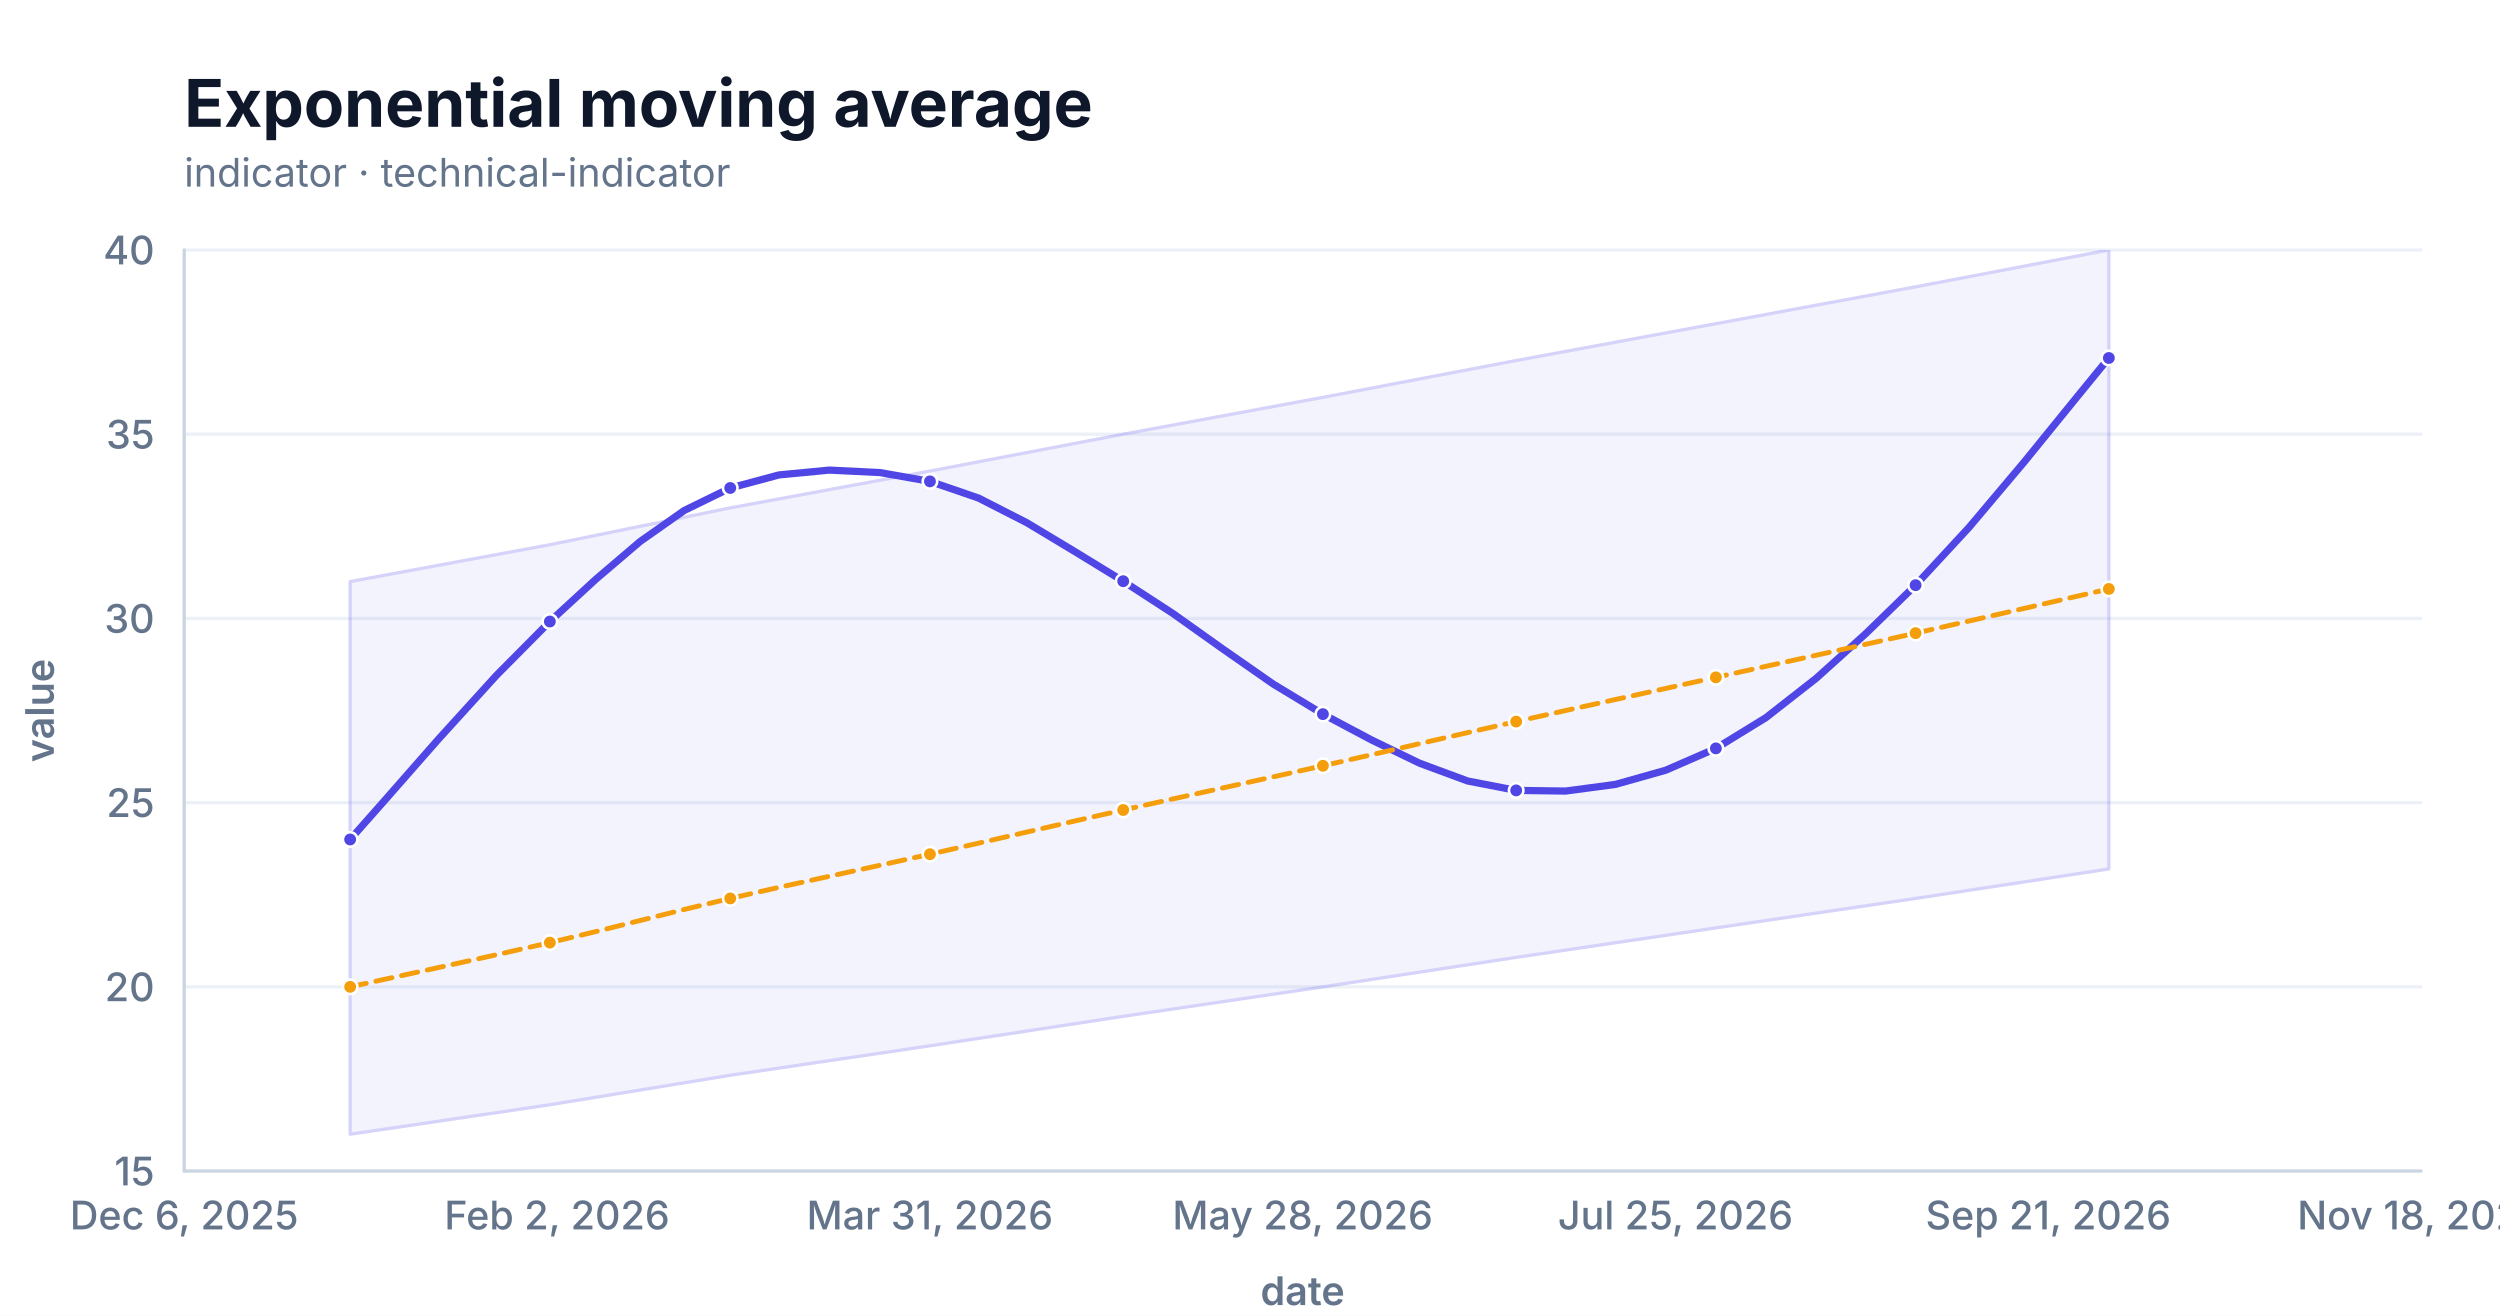
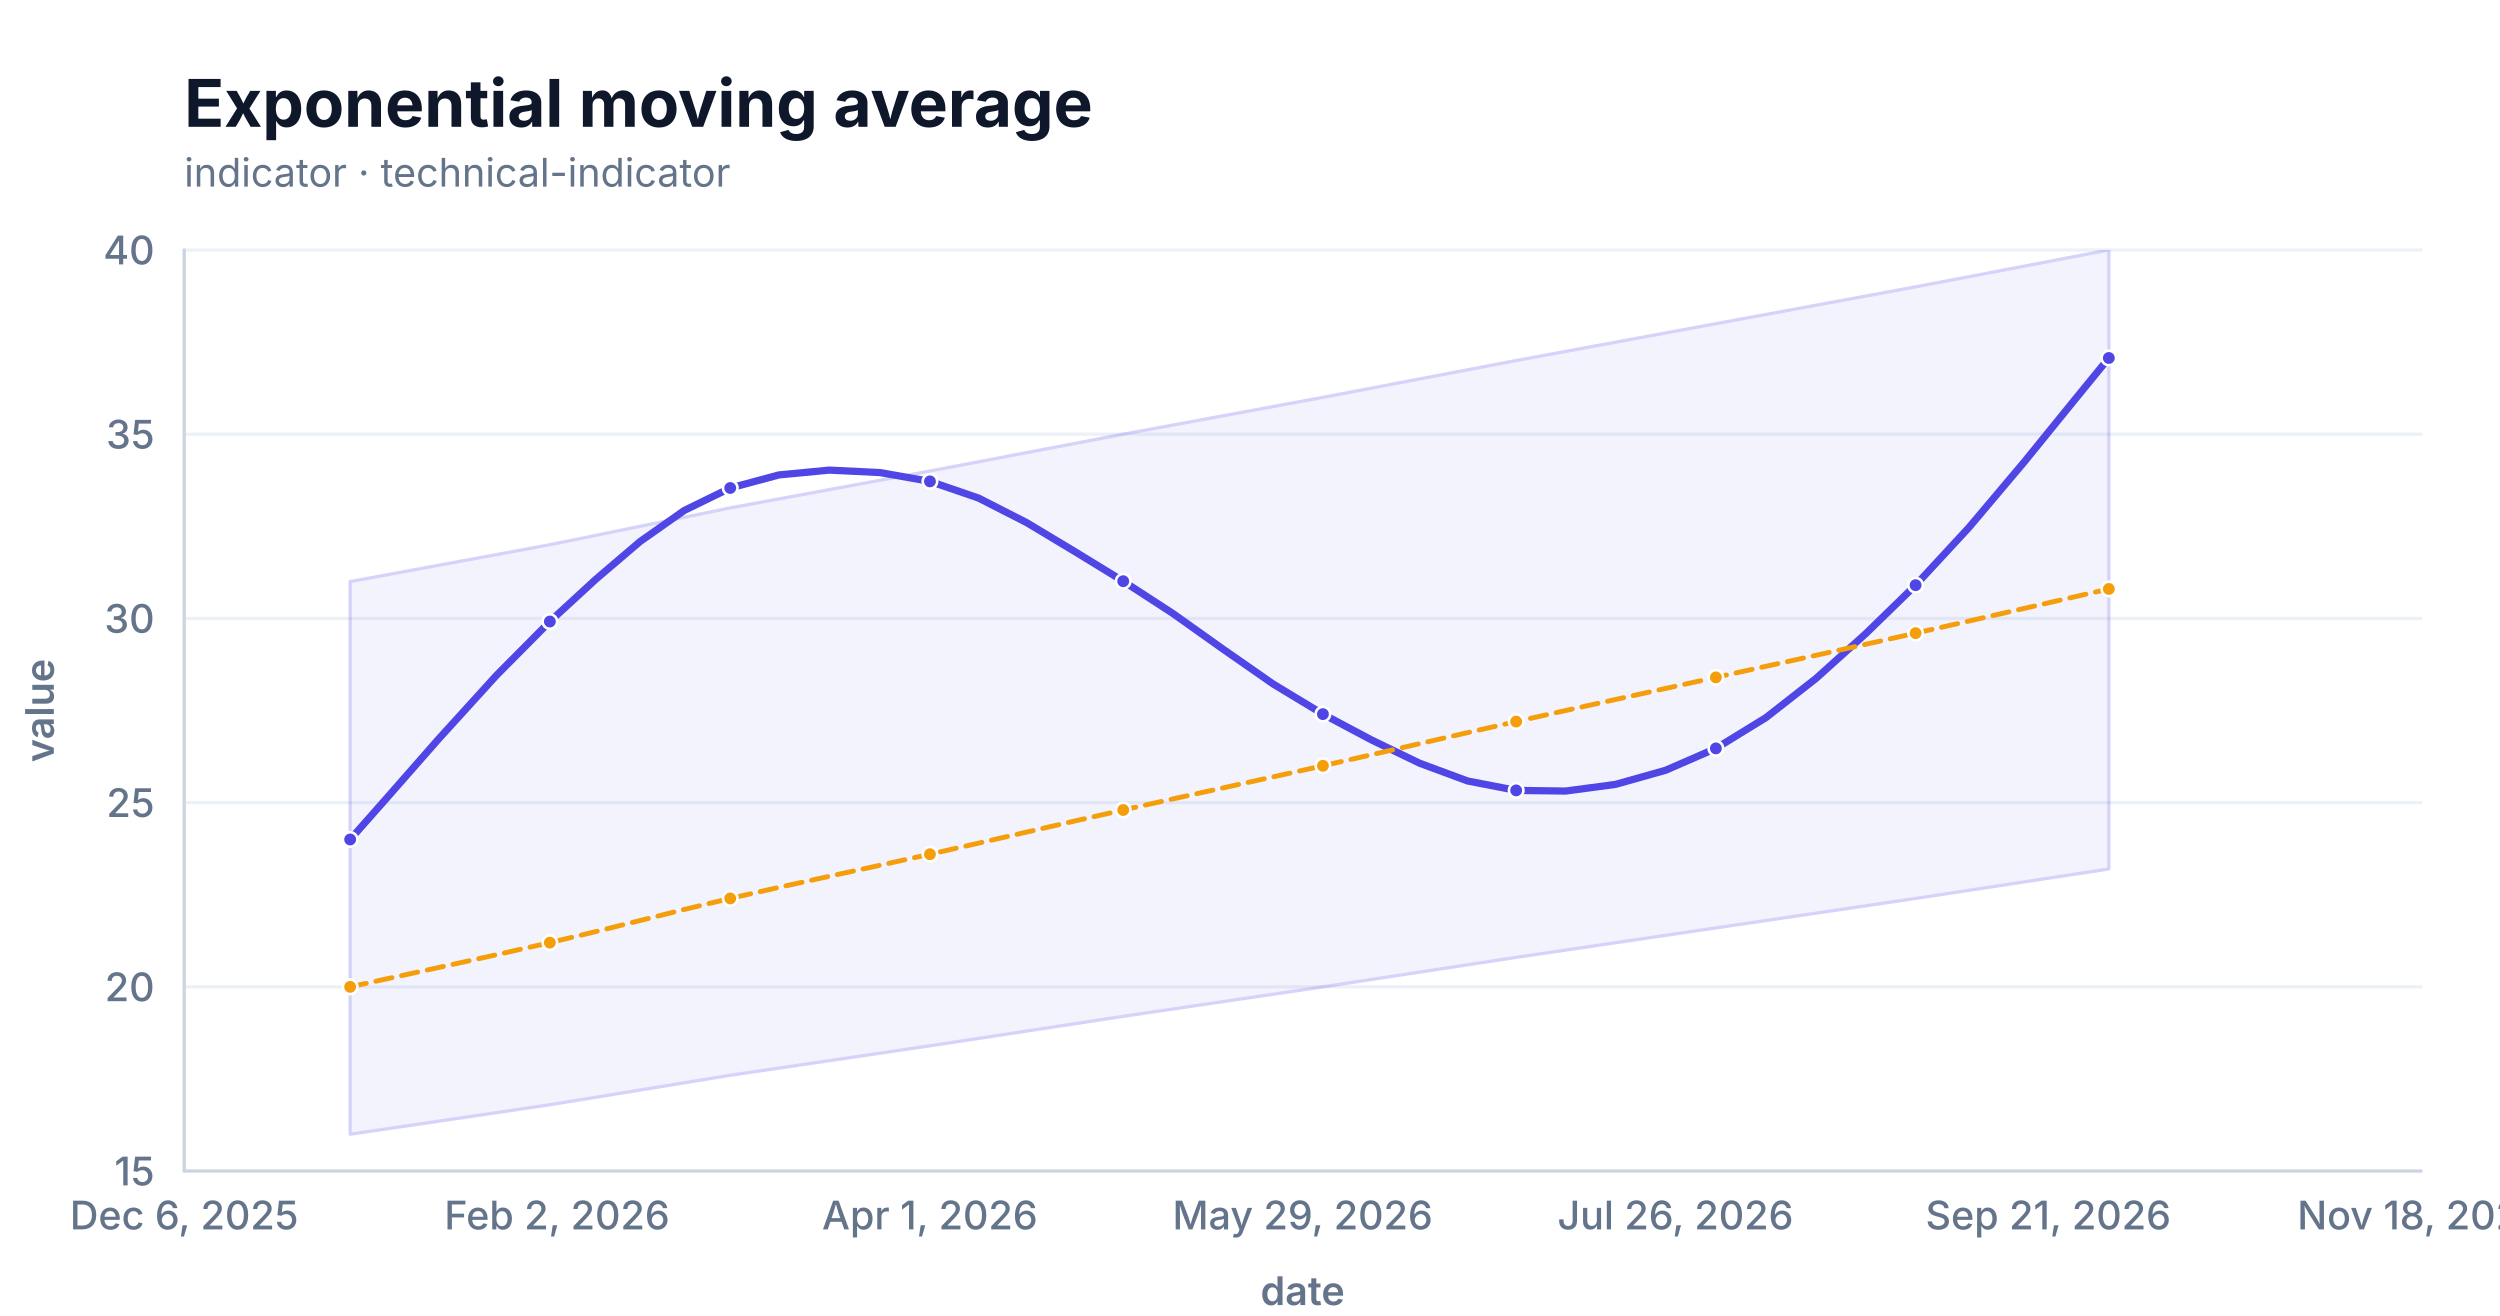
<svg xmlns="http://www.w3.org/2000/svg" width="760" height="400" viewBox="0 0 760 400" role="img" aria-labelledby="title description">
  <defs>
    <clipPath id="clip-1">
      <rect x="56" y="76" width="680" height="280" />
    </clipPath>
  </defs>
  <rect width="100%" height="100%" fill="#ffffff" />
  <g data-scene-node="scene:root">
    <line data-scene-node="axis-y:grid:1" opacity="0.82" x1="56" y1="300" x2="736" y2="300" fill="none" stroke="#e8eef6" stroke-width="1" stroke-linecap="round" />
    <line data-scene-node="axis-y:grid:2" opacity="0.82" x1="56" y1="244" x2="736" y2="244" fill="none" stroke="#e8eef6" stroke-width="1" stroke-linecap="round" />
    <line data-scene-node="axis-y:grid:3" opacity="0.82" x1="56" y1="188" x2="736" y2="188" fill="none" stroke="#e8eef6" stroke-width="1" stroke-linecap="round" />
    <line data-scene-node="axis-y:grid:4" opacity="0.82" x1="56" y1="132" x2="736" y2="132" fill="none" stroke="#e8eef6" stroke-width="1" stroke-linecap="round" />
    <line data-scene-node="axis-y:grid:5" opacity="0.82" x1="56" y1="76" x2="736" y2="76" fill="none" stroke="#e8eef6" stroke-width="1" stroke-linecap="round" />
    <g data-scene-node="layer-0:group" clip-path="url(#clip-1)">
      <path data-scene-node="layer-0:indicator-band" opacity="0.24" d="M 106.447 176.8 L 167.157 165.6 L 221.993 154.4 L 282.703 143.2 L 341.455 132 L 402.165 120.8 L 460.917 109.6 L 521.628 98.4 L 582.338 87.2 L 641.09 76 L 641.09 264.16 L 582.338 273.12 L 521.628 282.08 L 460.917 291.04 L 402.165 300 L 341.455 308.96 L 282.703 317.92 L 221.993 326.88 L 167.157 335.84 L 106.447 344.8 Z" fill="#4f46e547" stroke="#4f46e5" stroke-width="1" stroke-linejoin="round" />
      <path data-scene-node="layer-0:indicator-line:0" d="M 106.447 255.2 L 117.494 242.693 L 133.375 224.609 L 150.97 205.257 L 167.157 188.944 L 181.142 176.087 L 194.575 164.632 L 208.008 155.184 L 221.993 148.35 L 236.803 144.376 L 252.103 142.911 L 267.525 143.663 L 282.703 146.34 L 297.483 151.415 L 312.079 158.861 L 326.675 167.632 L 341.455 176.684 L 356.541 186.483 L 371.81 197.336 L 387.08 207.966 L 402.165 217.094 L 416.945 224.944 L 431.541 232.011 L 446.138 237.416 L 460.917 240.281 L 475.957 240.481 L 491.15 238.446 L 506.404 234.137 L 521.628 227.51 L 536.851 218.152 L 552.105 206.219 L 567.298 192.527 L 582.338 177.892 L 598.541 160.375 L 615.509 140.259 L 630.579 121.695 L 641.09 108.829" fill="none" stroke="#4f46e5" stroke-width="2.2" stroke-linecap="round" stroke-linejoin="round" />
      <circle data-scene-node="layer-0:indicator-point:0:0" cx="106.447" cy="255.2" r="2.2" fill="#4f46e5" stroke="#ffffff" stroke-width="0.8" />
      <circle data-scene-node="layer-0:indicator-point:0:1" cx="167.157" cy="188.944" r="2.2" fill="#4f46e5" stroke="#ffffff" stroke-width="0.8" />
      <circle data-scene-node="layer-0:indicator-point:0:2" cx="221.993" cy="148.35" r="2.2" fill="#4f46e5" stroke="#ffffff" stroke-width="0.8" />
      <circle data-scene-node="layer-0:indicator-point:0:3" cx="282.703" cy="146.34" r="2.2" fill="#4f46e5" stroke="#ffffff" stroke-width="0.8" />
      <circle data-scene-node="layer-0:indicator-point:0:4" cx="341.455" cy="176.684" r="2.2" fill="#4f46e5" stroke="#ffffff" stroke-width="0.8" />
      <circle data-scene-node="layer-0:indicator-point:0:5" cx="402.165" cy="217.094" r="2.2" fill="#4f46e5" stroke="#ffffff" stroke-width="0.8" />
      <circle data-scene-node="layer-0:indicator-point:0:6" cx="460.917" cy="240.281" r="2.2" fill="#4f46e5" stroke="#ffffff" stroke-width="0.8" />
      <circle data-scene-node="layer-0:indicator-point:0:7" cx="521.628" cy="227.51" r="2.2" fill="#4f46e5" stroke="#ffffff" stroke-width="0.8" />
      <circle data-scene-node="layer-0:indicator-point:0:8" cx="582.338" cy="177.892" r="2.2" fill="#4f46e5" stroke="#ffffff" stroke-width="0.8" />
      <circle data-scene-node="layer-0:indicator-point:0:9" cx="641.09" cy="108.829" r="2.2" fill="#4f46e5" stroke="#ffffff" stroke-width="0.8" />
      <path data-scene-node="layer-0:indicator-line:1" d="M 106.447 300 L 117.494 297.585 L 133.375 294.12 L 150.97 290.235 L 167.157 286.56 L 181.142 283.2 L 194.575 279.84 L 208.008 276.48 L 221.993 273.12 L 236.803 269.76 L 252.103 266.4 L 267.525 263.04 L 282.703 259.68 L 297.483 256.32 L 312.079 252.96 L 326.675 249.6 L 341.455 246.24 L 356.541 242.88 L 371.81 239.52 L 387.08 236.16 L 402.165 232.8 L 416.945 229.44 L 431.541 226.08 L 446.138 222.72 L 460.917 219.36 L 475.957 216 L 491.15 212.64 L 506.404 209.28 L 521.628 205.92 L 536.851 202.56 L 552.105 199.2 L 567.298 195.84 L 582.338 192.48 L 598.541 188.805 L 615.509 184.92 L 630.579 181.455 L 641.09 179.04" fill="none" stroke="#f59e0b" stroke-width="1.5" stroke-dasharray="5 3" stroke-linecap="round" stroke-linejoin="round" />
      <circle data-scene-node="layer-0:indicator-point:1:0" cx="106.447" cy="300" r="2.2" fill="#f59e0b" stroke="#ffffff" stroke-width="0.8" />
      <circle data-scene-node="layer-0:indicator-point:1:1" cx="167.157" cy="286.56" r="2.2" fill="#f59e0b" stroke="#ffffff" stroke-width="0.8" />
      <circle data-scene-node="layer-0:indicator-point:1:2" cx="221.993" cy="273.12" r="2.2" fill="#f59e0b" stroke="#ffffff" stroke-width="0.8" />
      <circle data-scene-node="layer-0:indicator-point:1:3" cx="282.703" cy="259.68" r="2.2" fill="#f59e0b" stroke="#ffffff" stroke-width="0.8" />
      <circle data-scene-node="layer-0:indicator-point:1:4" cx="341.455" cy="246.24" r="2.2" fill="#f59e0b" stroke="#ffffff" stroke-width="0.8" />
      <circle data-scene-node="layer-0:indicator-point:1:5" cx="402.165" cy="232.8" r="2.2" fill="#f59e0b" stroke="#ffffff" stroke-width="0.8" />
      <circle data-scene-node="layer-0:indicator-point:1:6" cx="460.917" cy="219.36" r="2.2" fill="#f59e0b" stroke="#ffffff" stroke-width="0.8" />
      <circle data-scene-node="layer-0:indicator-point:1:7" cx="521.628" cy="205.92" r="2.2" fill="#f59e0b" stroke="#ffffff" stroke-width="0.8" />
      <circle data-scene-node="layer-0:indicator-point:1:8" cx="582.338" cy="192.48" r="2.2" fill="#f59e0b" stroke="#ffffff" stroke-width="0.8" />
      <circle data-scene-node="layer-0:indicator-point:1:9" cx="641.09" cy="179.04" r="2.2" fill="#f59e0b" stroke="#ffffff" stroke-width="0.8" />
    </g>
    <line data-scene-node="axis-x:line" x1="56" y1="356" x2="736" y2="356" fill="none" stroke="#cbd5e1" stroke-width="1" stroke-linecap="round" />
    <line data-scene-node="axis-y:line" x1="56" y1="76" x2="56" y2="356" fill="none" stroke="#cbd5e1" stroke-width="1" stroke-linecap="round" />
    <text data-scene-node="axis-x:label:0" x="56" y="365" fill="#64748b" font-family="Inter, ui-sans-serif, system-ui, -apple-system, BlinkMacSystemFont, &quot;Segoe UI&quot;, sans-serif" font-size="12" font-weight="500" text-anchor="middle" dominant-baseline="text-before-edge">Dec 6, 2025</text>
    <text data-scene-node="axis-x:label:1" x="169.333" y="365" fill="#64748b" font-family="Inter, ui-sans-serif, system-ui, -apple-system, BlinkMacSystemFont, &quot;Segoe UI&quot;, sans-serif" font-size="12" font-weight="500" text-anchor="middle" dominant-baseline="text-before-edge">Feb 2, 2026</text>
-     <text data-scene-node="axis-x:label:2" x="282.667" y="365" fill="#64748b" font-family="Inter, ui-sans-serif, system-ui, -apple-system, BlinkMacSystemFont, &quot;Segoe UI&quot;, sans-serif" font-size="12" font-weight="500" text-anchor="middle" dominant-baseline="text-before-edge">Mar 31, 2026</text>
-     <text data-scene-node="axis-x:label:3" x="396" y="365" fill="#64748b" font-family="Inter, ui-sans-serif, system-ui, -apple-system, BlinkMacSystemFont, &quot;Segoe UI&quot;, sans-serif" font-size="12" font-weight="500" text-anchor="middle" dominant-baseline="text-before-edge">May 28, 2026</text>
-     <text data-scene-node="axis-x:label:4" x="509.333" y="365" fill="#64748b" font-family="Inter, ui-sans-serif, system-ui, -apple-system, BlinkMacSystemFont, &quot;Segoe UI&quot;, sans-serif" font-size="12" font-weight="500" text-anchor="middle" dominant-baseline="text-before-edge">Jul 25, 2026</text>
+     <text data-scene-node="axis-x:label:2" x="282.667" y="365" fill="#64748b" font-family="Inter, ui-sans-serif, system-ui, -apple-system, BlinkMacSystemFont, &quot;Segoe UI&quot;, sans-serif" font-size="12" font-weight="500" text-anchor="middle" dominant-baseline="text-before-edge">Apr 1, 2026</text>
+     <text data-scene-node="axis-x:label:3" x="396" y="365" fill="#64748b" font-family="Inter, ui-sans-serif, system-ui, -apple-system, BlinkMacSystemFont, &quot;Segoe UI&quot;, sans-serif" font-size="12" font-weight="500" text-anchor="middle" dominant-baseline="text-before-edge">May 29, 2026</text>
+     <text data-scene-node="axis-x:label:4" x="509.333" y="365" fill="#64748b" font-family="Inter, ui-sans-serif, system-ui, -apple-system, BlinkMacSystemFont, &quot;Segoe UI&quot;, sans-serif" font-size="12" font-weight="500" text-anchor="middle" dominant-baseline="text-before-edge">Jul 26, 2026</text>
    <text data-scene-node="axis-x:label:5" x="622.667" y="365" fill="#64748b" font-family="Inter, ui-sans-serif, system-ui, -apple-system, BlinkMacSystemFont, &quot;Segoe UI&quot;, sans-serif" font-size="12" font-weight="500" text-anchor="middle" dominant-baseline="text-before-edge">Sep 21, 2026</text>
    <text data-scene-node="axis-x:label:6" x="736" y="365" fill="#64748b" font-family="Inter, ui-sans-serif, system-ui, -apple-system, BlinkMacSystemFont, &quot;Segoe UI&quot;, sans-serif" font-size="12" font-weight="500" text-anchor="middle" dominant-baseline="text-before-edge">Nov 18, 2026</text>
    <text data-scene-node="axis-x:title" x="396" y="388" fill="#64748b" font-family="Inter, ui-sans-serif, system-ui, -apple-system, BlinkMacSystemFont, &quot;Segoe UI&quot;, sans-serif" font-size="12" font-weight="600" text-anchor="middle" dominant-baseline="text-before-edge">date</text>
    <text data-scene-node="axis-y:label:0" x="47" y="356" fill="#64748b" font-family="Inter, ui-sans-serif, system-ui, -apple-system, BlinkMacSystemFont, &quot;Segoe UI&quot;, sans-serif" font-size="12" font-weight="500" text-anchor="end" dominant-baseline="central">15</text>
    <text data-scene-node="axis-y:label:1" x="47" y="300" fill="#64748b" font-family="Inter, ui-sans-serif, system-ui, -apple-system, BlinkMacSystemFont, &quot;Segoe UI&quot;, sans-serif" font-size="12" font-weight="500" text-anchor="end" dominant-baseline="central">20</text>
    <text data-scene-node="axis-y:label:2" x="47" y="244" fill="#64748b" font-family="Inter, ui-sans-serif, system-ui, -apple-system, BlinkMacSystemFont, &quot;Segoe UI&quot;, sans-serif" font-size="12" font-weight="500" text-anchor="end" dominant-baseline="central">25</text>
    <text data-scene-node="axis-y:label:3" x="47" y="188" fill="#64748b" font-family="Inter, ui-sans-serif, system-ui, -apple-system, BlinkMacSystemFont, &quot;Segoe UI&quot;, sans-serif" font-size="12" font-weight="500" text-anchor="end" dominant-baseline="central">30</text>
    <text data-scene-node="axis-y:label:4" x="47" y="132" fill="#64748b" font-family="Inter, ui-sans-serif, system-ui, -apple-system, BlinkMacSystemFont, &quot;Segoe UI&quot;, sans-serif" font-size="12" font-weight="500" text-anchor="end" dominant-baseline="central">35</text>
    <text data-scene-node="axis-y:label:5" x="47" y="76" fill="#64748b" font-family="Inter, ui-sans-serif, system-ui, -apple-system, BlinkMacSystemFont, &quot;Segoe UI&quot;, sans-serif" font-size="12" font-weight="500" text-anchor="end" dominant-baseline="central">40</text>
    <text data-scene-node="axis-y:title" x="12" y="216" fill="#64748b" font-family="Inter, ui-sans-serif, system-ui, -apple-system, BlinkMacSystemFont, &quot;Segoe UI&quot;, sans-serif" font-size="12" font-weight="600" text-anchor="middle" dominant-baseline="central" transform="rotate(-90 12 216)">value</text>
    <text data-scene-node="chart:title" x="56" y="24" fill="#0f172a" font-family="Inter, ui-sans-serif, system-ui, -apple-system, BlinkMacSystemFont, &quot;Segoe UI&quot;, sans-serif" font-size="20" font-weight="700" text-anchor="start" dominant-baseline="text-before-edge">Exponential moving average</text>
    <text data-scene-node="chart:subtitle" x="56" y="48" fill="#64748b" font-family="Inter, ui-sans-serif, system-ui, -apple-system, BlinkMacSystemFont, &quot;Segoe UI&quot;, sans-serif" font-size="12" font-weight="400" text-anchor="start" dominant-baseline="text-before-edge">indicator · technical-indicator</text>
  </g>
</svg>
